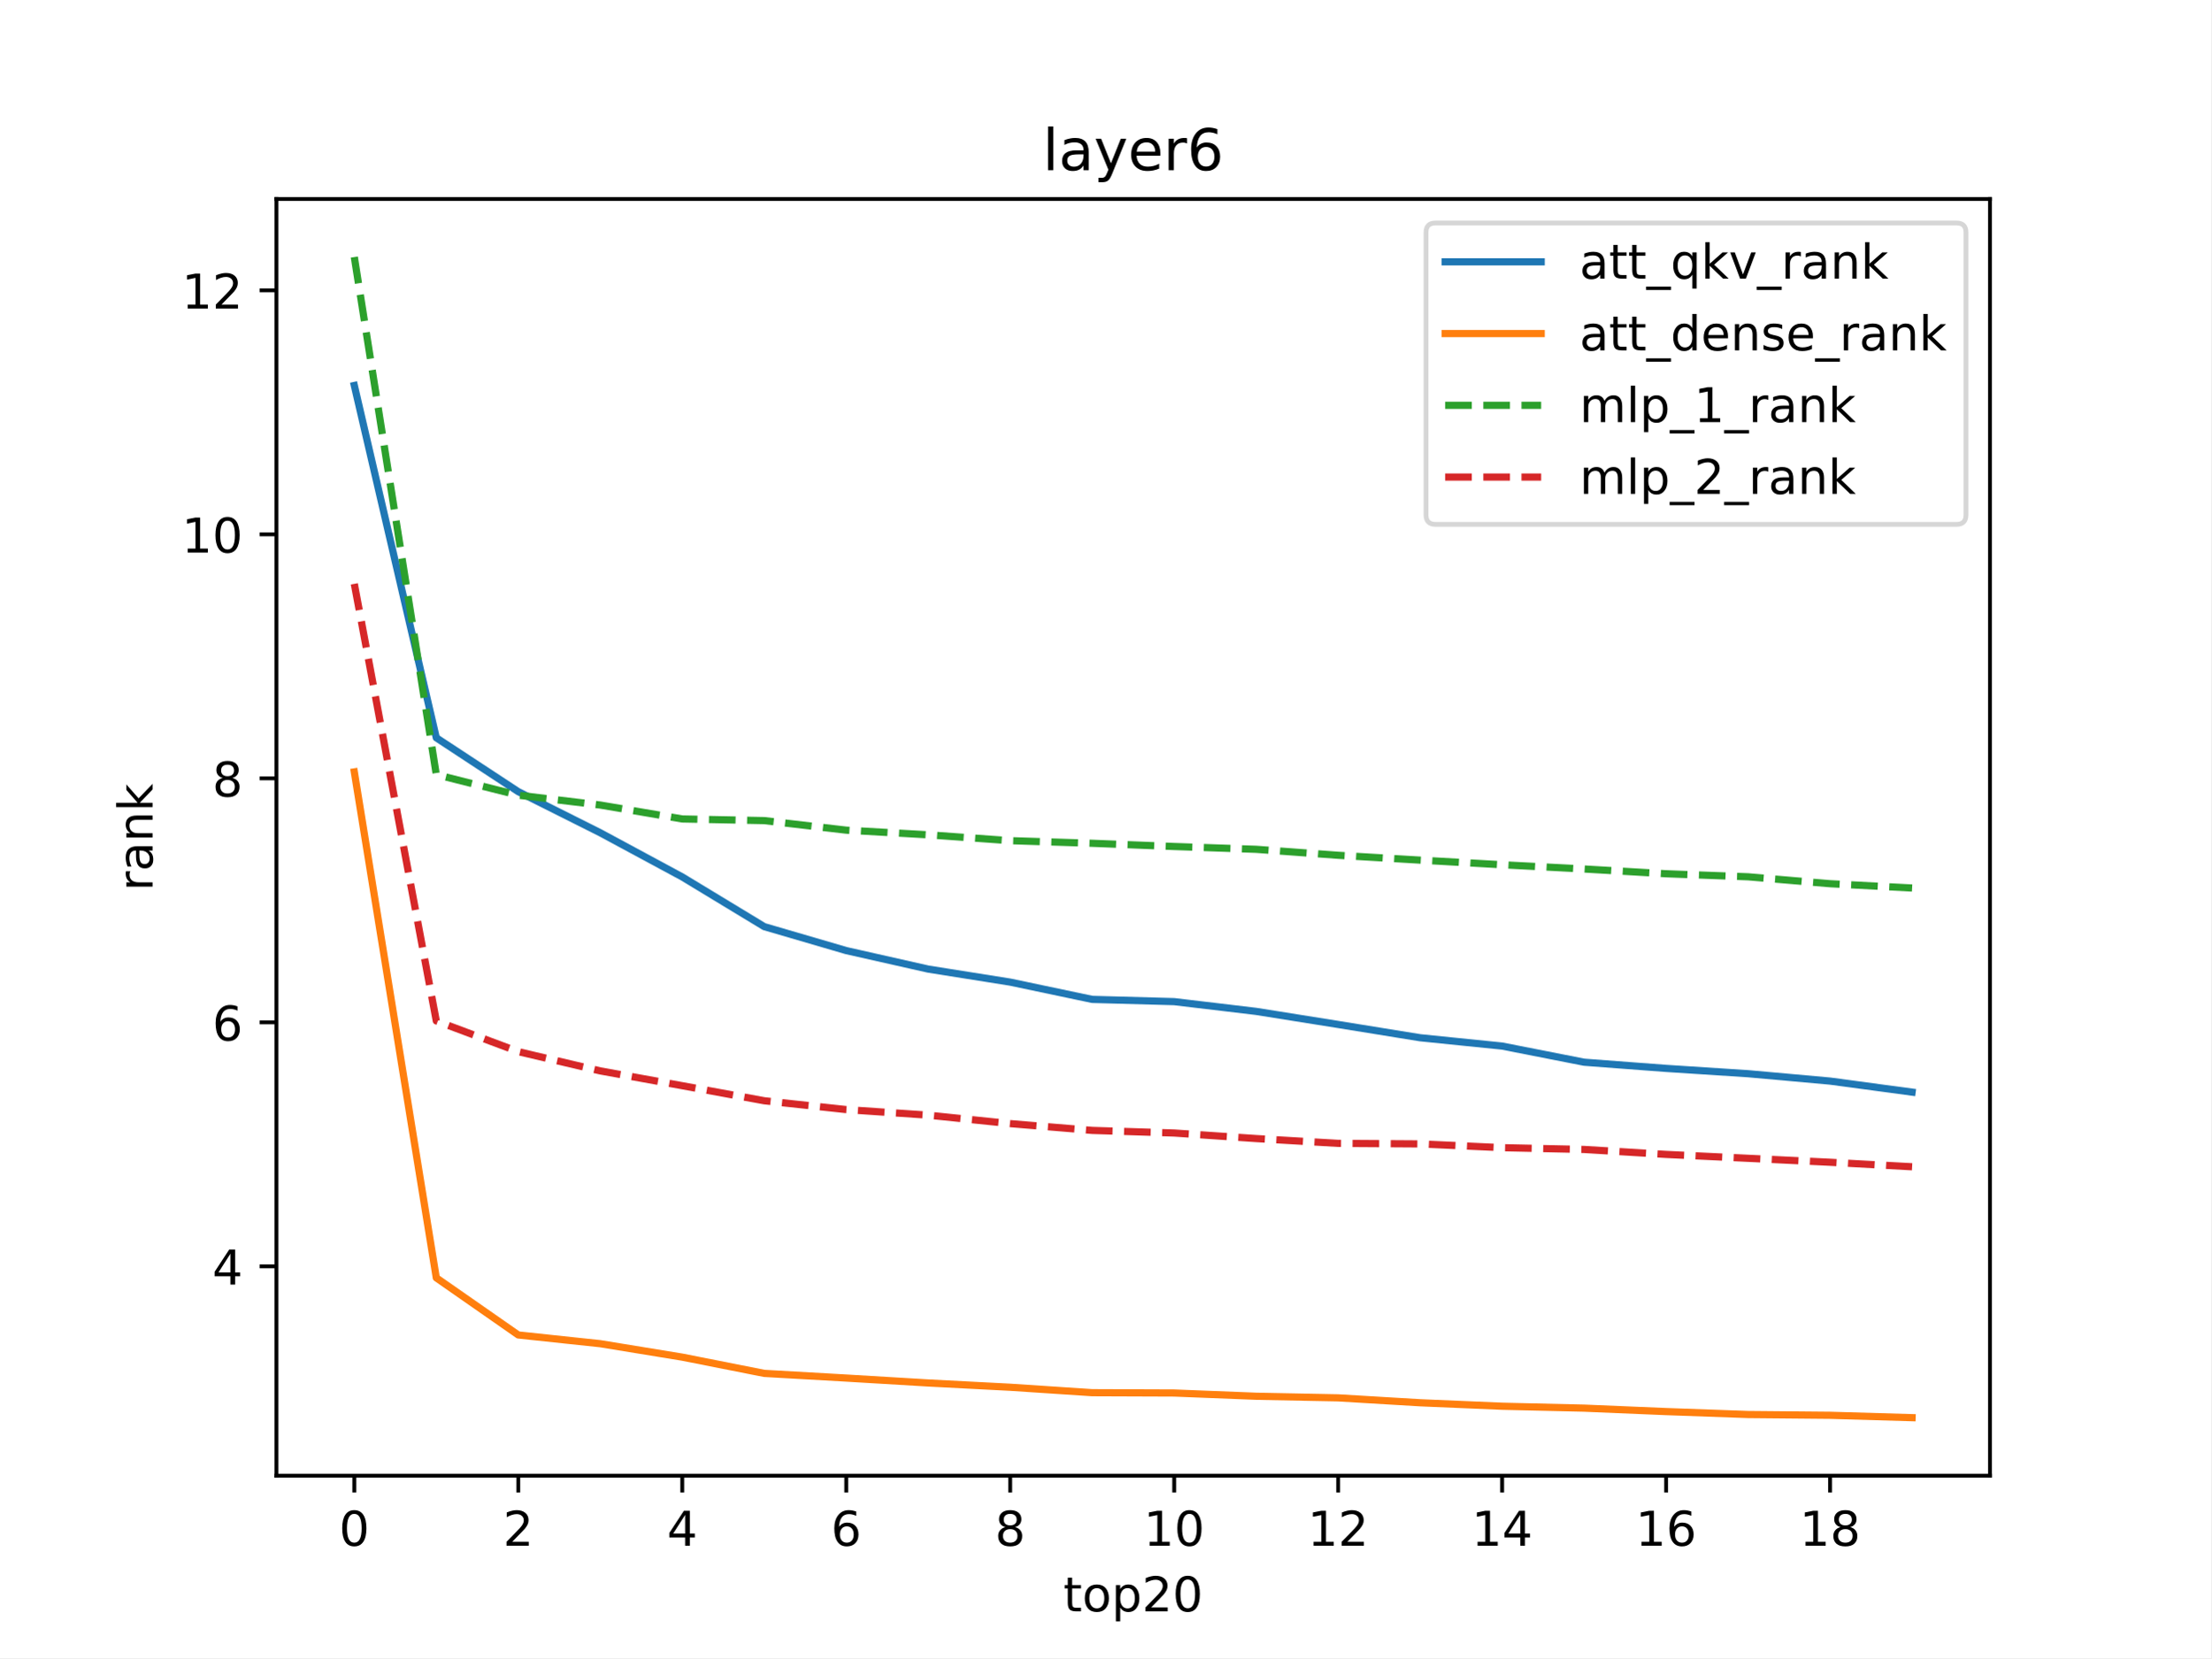
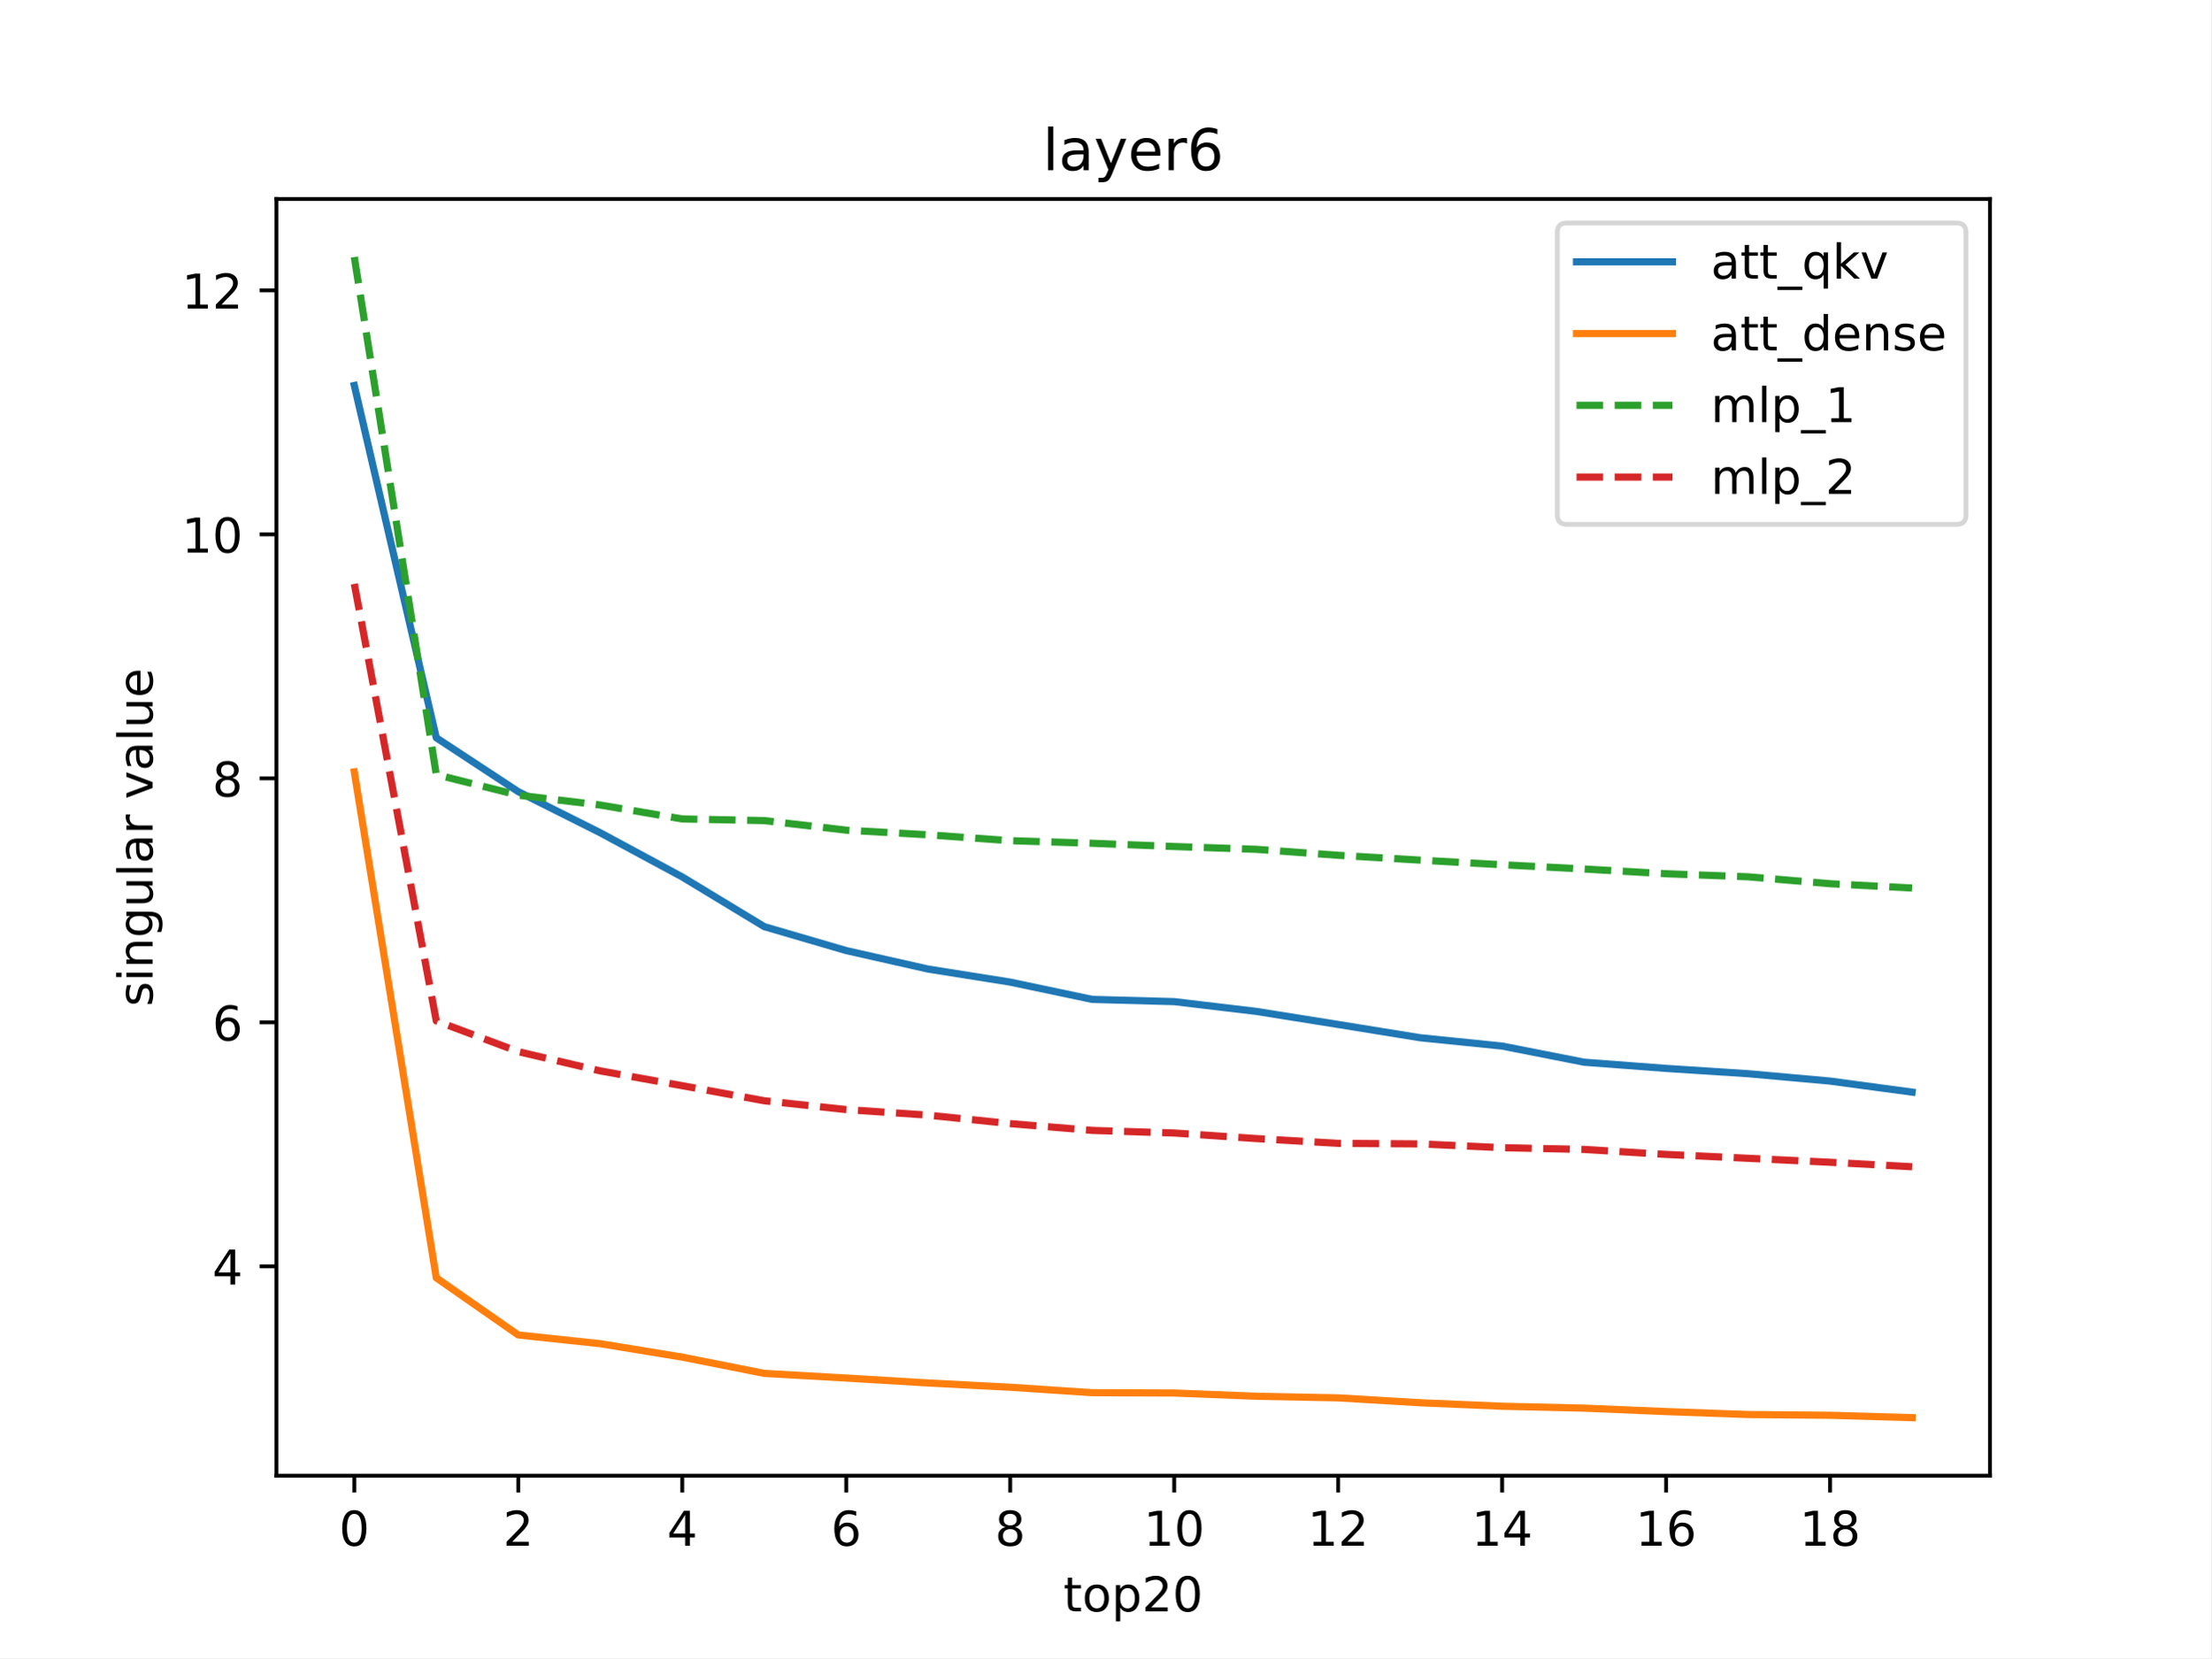
<svg xmlns="http://www.w3.org/2000/svg" xmlns:xlink="http://www.w3.org/1999/xlink" width="460.8pt" height="345.6pt" viewBox="0 0 460.8 345.6" version="1.1">
  <defs>
    <style type="text/css">*{stroke-linejoin: round; stroke-linecap: butt}</style>
  </defs>
  <g id="figure_1">
    <g id="patch_1">
      <path d="M 0 345.6  L 460.8 345.6  L 460.8 0  L 0 0  z " style="fill: #ffffff" />
    </g>
    <g id="axes_1">
      <g id="patch_2">
        <path d="M 57.6 307.584  L 414.72 307.584  L 414.72 41.472  L 57.6 41.472  z " style="fill: #ffffff" />
      </g>
      <g id="matplotlib.axis_1">
        <g id="xtick_1">
          <g id="line2d_1">
            <defs>
-               <path id="m8457818953" d="M 0 0  L 0 3.5  " style="stroke: #000000; stroke-width: 0.8" />
-             </defs>
-             <g>
-               <use xlink:href="#m8457818953" x="73.833" y="307.584" style="stroke: #000000; stroke-width: 0.8" />
+               <path id="m4cf520f1e0" d="M 0 0  L 0 3.5  " style="stroke: #000000; stroke-width: 0.8" />
+             </defs>
+             <g>
+               <use xlink:href="#m4cf520f1e0" x="73.833" y="307.584" style="stroke: #000000; stroke-width: 0.8" />
            </g>
          </g>
          <g id="text_1">
            <g transform="translate(70.65148 322.1824) scale(0.1 -0.1)">
              <defs>
                <path id="DejaVuSans-30" d="M 2034 4250  Q 1547 4250 1301 3770  Q 1056 3291 1056 2328  Q 1056 1369 1301 889  Q 1547 409 2034 409  Q 2525 409 2770 889  Q 3016 1369 3016 2328  Q 3016 3291 2770 3770  Q 2525 4250 2034 4250  z M 2034 4750  Q 2819 4750 3233 4129  Q 3647 3509 3647 2328  Q 3647 1150 3233 529  Q 2819 -91 2034 -91  Q 1250 -91 836 529  Q 422 1150 422 2328  Q 422 3509 836 4129  Q 1250 4750 2034 4750  z " transform="scale(0.015625)" />
              </defs>
              <use xlink:href="#DejaVuSans-30" />
            </g>
          </g>
        </g>
        <g id="xtick_2">
          <g id="line2d_2">
            <g>
-               <use xlink:href="#m8457818953" x="108.007" y="307.584" style="stroke: #000000; stroke-width: 0.8" />
+               <use xlink:href="#m4cf520f1e0" x="108.007" y="307.584" style="stroke: #000000; stroke-width: 0.8" />
            </g>
          </g>
          <g id="text_2">
            <g transform="translate(104.8256 322.1824) scale(0.1 -0.1)">
              <defs>
                <path id="DejaVuSans-32" d="M 1228 531  L 3431 531  L 3431 0  L 469 0  L 469 531  Q 828 903 1448 1529  Q 2069 2156 2228 2338  Q 2531 2678 2651 2914  Q 2772 3150 2772 3378  Q 2772 3750 2511 3984  Q 2250 4219 1831 4219  Q 1534 4219 1204 4116  Q 875 4013 500 3803  L 500 4441  Q 881 4594 1212 4672  Q 1544 4750 1819 4750  Q 2544 4750 2975 4387  Q 3406 4025 3406 3419  Q 3406 3131 3298 2873  Q 3191 2616 2906 2266  Q 2828 2175 2409 1742  Q 1991 1309 1228 531  z " transform="scale(0.015625)" />
              </defs>
              <use xlink:href="#DejaVuSans-32" />
            </g>
          </g>
        </g>
        <g id="xtick_3">
          <g id="line2d_3">
            <g>
-               <use xlink:href="#m8457818953" x="142.181" y="307.584" style="stroke: #000000; stroke-width: 0.8" />
+               <use xlink:href="#m4cf520f1e0" x="142.181" y="307.584" style="stroke: #000000; stroke-width: 0.8" />
            </g>
          </g>
          <g id="text_3">
            <g transform="translate(138.9998 322.1824) scale(0.1 -0.1)">
              <defs>
                <path id="DejaVuSans-34" d="M 2419 4116  L 825 1625  L 2419 1625  L 2419 4116  z M 2253 4666  L 3047 4666  L 3047 1625  L 3713 1625  L 3713 1100  L 3047 1100  L 3047 0  L 2419 0  L 2419 1100  L 313 1100  L 313 1709  L 2253 4666  z " transform="scale(0.015625)" />
              </defs>
              <use xlink:href="#DejaVuSans-34" />
            </g>
          </g>
        </g>
        <g id="xtick_4">
          <g id="line2d_4">
            <g>
-               <use xlink:href="#m8457818953" x="176.355" y="307.584" style="stroke: #000000; stroke-width: 0.8" />
+               <use xlink:href="#m4cf520f1e0" x="176.355" y="307.584" style="stroke: #000000; stroke-width: 0.8" />
            </g>
          </g>
          <g id="text_4">
            <g transform="translate(173.174 322.1824) scale(0.1 -0.1)">
              <defs>
                <path id="DejaVuSans-36" d="M 2113 2584  Q 1688 2584 1439 2293  Q 1191 2003 1191 1497  Q 1191 994 1439 701  Q 1688 409 2113 409  Q 2538 409 2786 701  Q 3034 994 3034 1497  Q 3034 2003 2786 2293  Q 2538 2584 2113 2584  z M 3366 4563  L 3366 3988  Q 3128 4100 2886 4159  Q 2644 4219 2406 4219  Q 1781 4219 1451 3797  Q 1122 3375 1075 2522  Q 1259 2794 1537 2939  Q 1816 3084 2150 3084  Q 2853 3084 3261 2657  Q 3669 2231 3669 1497  Q 3669 778 3244 343  Q 2819 -91 2113 -91  Q 1303 -91 875 529  Q 447 1150 447 2328  Q 447 3434 972 4092  Q 1497 4750 2381 4750  Q 2619 4750 2861 4703  Q 3103 4656 3366 4563  z " transform="scale(0.015625)" />
              </defs>
              <use xlink:href="#DejaVuSans-36" />
            </g>
          </g>
        </g>
        <g id="xtick_5">
          <g id="line2d_5">
            <g>
-               <use xlink:href="#m8457818953" x="210.529" y="307.584" style="stroke: #000000; stroke-width: 0.8" />
+               <use xlink:href="#m4cf520f1e0" x="210.529" y="307.584" style="stroke: #000000; stroke-width: 0.8" />
            </g>
          </g>
          <g id="text_5">
            <g transform="translate(207.3481 322.1824) scale(0.1 -0.1)">
              <defs>
                <path id="DejaVuSans-38" d="M 2034 2216  Q 1584 2216 1326 1975  Q 1069 1734 1069 1313  Q 1069 891 1326 650  Q 1584 409 2034 409  Q 2484 409 2743 651  Q 3003 894 3003 1313  Q 3003 1734 2745 1975  Q 2488 2216 2034 2216  z M 1403 2484  Q 997 2584 770 2862  Q 544 3141 544 3541  Q 544 4100 942 4425  Q 1341 4750 2034 4750  Q 2731 4750 3128 4425  Q 3525 4100 3525 3541  Q 3525 3141 3298 2862  Q 3072 2584 2669 2484  Q 3125 2378 3379 2068  Q 3634 1759 3634 1313  Q 3634 634 3220 271  Q 2806 -91 2034 -91  Q 1263 -91 848 271  Q 434 634 434 1313  Q 434 1759 690 2068  Q 947 2378 1403 2484  z M 1172 3481  Q 1172 3119 1398 2916  Q 1625 2713 2034 2713  Q 2441 2713 2670 2916  Q 2900 3119 2900 3481  Q 2900 3844 2670 4047  Q 2441 4250 2034 4250  Q 1625 4250 1398 4047  Q 1172 3844 1172 3481  z " transform="scale(0.015625)" />
              </defs>
              <use xlink:href="#DejaVuSans-38" />
            </g>
          </g>
        </g>
        <g id="xtick_6">
          <g id="line2d_6">
            <g>
-               <use xlink:href="#m8457818953" x="244.704" y="307.584" style="stroke: #000000; stroke-width: 0.8" />
+               <use xlink:href="#m4cf520f1e0" x="244.704" y="307.584" style="stroke: #000000; stroke-width: 0.8" />
            </g>
          </g>
          <g id="text_6">
            <g transform="translate(238.341 322.1824) scale(0.1 -0.1)">
              <defs>
                <path id="DejaVuSans-31" d="M 794 531  L 1825 531  L 1825 4091  L 703 3866  L 703 4441  L 1819 4666  L 2450 4666  L 2450 531  L 3481 531  L 3481 0  L 794 0  L 794 531  z " transform="scale(0.015625)" />
              </defs>
              <use xlink:href="#DejaVuSans-31" />
              <use xlink:href="#DejaVuSans-30" x="63.623" />
            </g>
          </g>
        </g>
        <g id="xtick_7">
          <g id="line2d_7">
            <g>
-               <use xlink:href="#m8457818953" x="278.878" y="307.584" style="stroke: #000000; stroke-width: 0.8" />
+               <use xlink:href="#m4cf520f1e0" x="278.878" y="307.584" style="stroke: #000000; stroke-width: 0.8" />
            </g>
          </g>
          <g id="text_7">
            <g transform="translate(272.5152 322.1824) scale(0.1 -0.1)">
              <use xlink:href="#DejaVuSans-31" />
              <use xlink:href="#DejaVuSans-32" x="63.623" />
            </g>
          </g>
        </g>
        <g id="xtick_8">
          <g id="line2d_8">
            <g>
-               <use xlink:href="#m8457818953" x="313.052" y="307.584" style="stroke: #000000; stroke-width: 0.8" />
+               <use xlink:href="#m4cf520f1e0" x="313.052" y="307.584" style="stroke: #000000; stroke-width: 0.8" />
            </g>
          </g>
          <g id="text_8">
            <g transform="translate(306.6894 322.1824) scale(0.1 -0.1)">
              <use xlink:href="#DejaVuSans-31" />
              <use xlink:href="#DejaVuSans-34" x="63.623" />
            </g>
          </g>
        </g>
        <g id="xtick_9">
          <g id="line2d_9">
            <g>
-               <use xlink:href="#m8457818953" x="347.226" y="307.584" style="stroke: #000000; stroke-width: 0.8" />
+               <use xlink:href="#m4cf520f1e0" x="347.226" y="307.584" style="stroke: #000000; stroke-width: 0.8" />
            </g>
          </g>
          <g id="text_9">
            <g transform="translate(340.8635 322.1824) scale(0.1 -0.1)">
              <use xlink:href="#DejaVuSans-31" />
              <use xlink:href="#DejaVuSans-36" x="63.623" />
            </g>
          </g>
        </g>
        <g id="xtick_10">
          <g id="line2d_10">
            <g>
-               <use xlink:href="#m8457818953" x="381.4" y="307.584" style="stroke: #000000; stroke-width: 0.8" />
+               <use xlink:href="#m4cf520f1e0" x="381.4" y="307.584" style="stroke: #000000; stroke-width: 0.8" />
            </g>
          </g>
          <g id="text_10">
            <g transform="translate(375.0377 322.1824) scale(0.1 -0.1)">
              <use xlink:href="#DejaVuSans-31" />
              <use xlink:href="#DejaVuSans-38" x="63.623" />
            </g>
          </g>
        </g>
        <g id="text_11">
          <g transform="translate(221.6037 335.8606) scale(0.1 -0.1)">
            <defs>
              <path id="DejaVuSans-74" d="M 1172 4494  L 1172 3500  L 2356 3500  L 2356 3053  L 1172 3053  L 1172 1153  Q 1172 725 1289 603  Q 1406 481 1766 481  L 2356 481  L 2356 0  L 1766 0  Q 1100 0 847 248  Q 594 497 594 1153  L 594 3053  L 172 3053  L 172 3500  L 594 3500  L 594 4494  L 1172 4494  z " transform="scale(0.015625)" />
              <path id="DejaVuSans-6f" d="M 1959 3097  Q 1497 3097 1228 2736  Q 959 2375 959 1747  Q 959 1119 1226 758  Q 1494 397 1959 397  Q 2419 397 2687 759  Q 2956 1122 2956 1747  Q 2956 2369 2687 2733  Q 2419 3097 1959 3097  z M 1959 3584  Q 2709 3584 3137 3096  Q 3566 2609 3566 1747  Q 3566 888 3137 398  Q 2709 -91 1959 -91  Q 1206 -91 779 398  Q 353 888 353 1747  Q 353 2609 779 3096  Q 1206 3584 1959 3584  z " transform="scale(0.015625)" />
              <path id="DejaVuSans-70" d="M 1159 525  L 1159 -1331  L 581 -1331  L 581 3500  L 1159 3500  L 1159 2969  Q 1341 3281 1617 3432  Q 1894 3584 2278 3584  Q 2916 3584 3314 3078  Q 3713 2572 3713 1747  Q 3713 922 3314 415  Q 2916 -91 2278 -91  Q 1894 -91 1617 61  Q 1341 213 1159 525  z M 3116 1747  Q 3116 2381 2855 2742  Q 2594 3103 2138 3103  Q 1681 3103 1420 2742  Q 1159 2381 1159 1747  Q 1159 1113 1420 752  Q 1681 391 2138 391  Q 2594 391 2855 752  Q 3116 1113 3116 1747  z " transform="scale(0.015625)" />
            </defs>
            <use xlink:href="#DejaVuSans-74" />
            <use xlink:href="#DejaVuSans-6f" x="39.209" />
            <use xlink:href="#DejaVuSans-70" x="100.391" />
            <use xlink:href="#DejaVuSans-32" x="163.867" />
            <use xlink:href="#DejaVuSans-30" x="227.49" />
          </g>
        </g>
      </g>
      <g id="matplotlib.axis_2">
        <g id="ytick_1">
          <g id="line2d_11">
            <defs>
-               <path id="mca200df42f" d="M 0 0  L -3.5 0  " style="stroke: #000000; stroke-width: 0.8" />
-             </defs>
-             <g>
-               <use xlink:href="#mca200df42f" x="57.6" y="263.947" style="stroke: #000000; stroke-width: 0.8" />
+               <path id="mdbc7b0d6ab" d="M 0 0  L -3.5 0  " style="stroke: #000000; stroke-width: 0.8" />
+             </defs>
+             <g>
+               <use xlink:href="#mdbc7b0d6ab" x="57.6" y="263.947" style="stroke: #000000; stroke-width: 0.8" />
            </g>
          </g>
          <g id="text_12">
            <g transform="translate(44.2375 267.7458) scale(0.1 -0.1)">
              <use xlink:href="#DejaVuSans-34" />
            </g>
          </g>
        </g>
        <g id="ytick_2">
          <g id="line2d_12">
            <g>
-               <use xlink:href="#mca200df42f" x="57.6" y="213.087" style="stroke: #000000; stroke-width: 0.8" />
+               <use xlink:href="#mdbc7b0d6ab" x="57.6" y="213.087" style="stroke: #000000; stroke-width: 0.8" />
            </g>
          </g>
          <g id="text_13">
            <g transform="translate(44.2375 216.8863) scale(0.1 -0.1)">
              <use xlink:href="#DejaVuSans-36" />
            </g>
          </g>
        </g>
        <g id="ytick_3">
          <g id="line2d_13">
            <g>
-               <use xlink:href="#mca200df42f" x="57.6" y="162.228" style="stroke: #000000; stroke-width: 0.8" />
+               <use xlink:href="#mdbc7b0d6ab" x="57.6" y="162.228" style="stroke: #000000; stroke-width: 0.8" />
            </g>
          </g>
          <g id="text_14">
            <g transform="translate(44.2375 166.0268) scale(0.1 -0.1)">
              <use xlink:href="#DejaVuSans-38" />
            </g>
          </g>
        </g>
        <g id="ytick_4">
          <g id="line2d_14">
            <g>
-               <use xlink:href="#mca200df42f" x="57.6" y="111.368" style="stroke: #000000; stroke-width: 0.8" />
+               <use xlink:href="#mdbc7b0d6ab" x="57.6" y="111.368" style="stroke: #000000; stroke-width: 0.8" />
            </g>
          </g>
          <g id="text_15">
            <g transform="translate(37.875 115.1673) scale(0.1 -0.1)">
              <use xlink:href="#DejaVuSans-31" />
              <use xlink:href="#DejaVuSans-30" x="63.623" />
            </g>
          </g>
        </g>
        <g id="ytick_5">
          <g id="line2d_15">
            <g>
-               <use xlink:href="#mca200df42f" x="57.6" y="60.509" style="stroke: #000000; stroke-width: 0.8" />
+               <use xlink:href="#mdbc7b0d6ab" x="57.6" y="60.509" style="stroke: #000000; stroke-width: 0.8" />
            </g>
          </g>
          <g id="text_16">
            <g transform="translate(37.875 64.30788) scale(0.1 -0.1)">
              <use xlink:href="#DejaVuSans-31" />
              <use xlink:href="#DejaVuSans-32" x="63.623" />
            </g>
          </g>
        </g>
        <g id="text_17">
-           <g transform="translate(31.79531 185.7116) rotate(-90) scale(0.1 -0.1)">
-             <defs>
+           <g transform="translate(31.79531 209.7889) rotate(-90) scale(0.1 -0.1)">
+             <defs>
+               <path id="DejaVuSans-73" d="M 2834 3397  L 2834 2853  Q 2591 2978 2328 3040  Q 2066 3103 1784 3103  Q 1356 3103 1142 2972  Q 928 2841 928 2578  Q 928 2378 1081 2264  Q 1234 2150 1697 2047  L 1894 2003  Q 2506 1872 2764 1633  Q 3022 1394 3022 966  Q 3022 478 2636 193  Q 2250 -91 1575 -91  Q 1294 -91 989 -36  Q 684 19 347 128  L 347 722  Q 666 556 975 473  Q 1284 391 1588 391  Q 1994 391 2212 530  Q 2431 669 2431 922  Q 2431 1156 2273 1281  Q 2116 1406 1581 1522  L 1381 1569  Q 847 1681 609 1914  Q 372 2147 372 2553  Q 372 3047 722 3315  Q 1072 3584 1716 3584  Q 2034 3584 2315 3537  Q 2597 3491 2834 3397  z " transform="scale(0.015625)" />
+               <path id="DejaVuSans-69" d="M 603 3500  L 1178 3500  L 1178 0  L 603 0  L 603 3500  z M 603 4863  L 1178 4863  L 1178 4134  L 603 4134  L 603 4863  z " transform="scale(0.015625)" />
+               <path id="DejaVuSans-6e" d="M 3513 2113  L 3513 0  L 2938 0  L 2938 2094  Q 2938 2591 2744 2837  Q 2550 3084 2163 3084  Q 1697 3084 1428 2787  Q 1159 2491 1159 1978  L 1159 0  L 581 0  L 581 3500  L 1159 3500  L 1159 2956  Q 1366 3272 1645 3428  Q 1925 3584 2291 3584  Q 2894 3584 3203 3211  Q 3513 2838 3513 2113  z " transform="scale(0.015625)" />
+               <path id="DejaVuSans-67" d="M 2906 1791  Q 2906 2416 2648 2759  Q 2391 3103 1925 3103  Q 1463 3103 1205 2759  Q 947 2416 947 1791  Q 947 1169 1205 825  Q 1463 481 1925 481  Q 2391 481 2648 825  Q 2906 1169 2906 1791  z M 3481 434  Q 3481 -459 3084 -895  Q 2688 -1331 1869 -1331  Q 1566 -1331 1297 -1286  Q 1028 -1241 775 -1147  L 775 -588  Q 1028 -725 1275 -790  Q 1522 -856 1778 -856  Q 2344 -856 2625 -561  Q 2906 -266 2906 331  L 2906 616  Q 2728 306 2450 153  Q 2172 0 1784 0  Q 1141 0 747 490  Q 353 981 353 1791  Q 353 2603 747 3093  Q 1141 3584 1784 3584  Q 2172 3584 2450 3431  Q 2728 3278 2906 2969  L 2906 3500  L 3481 3500  L 3481 434  z " transform="scale(0.015625)" />
+               <path id="DejaVuSans-75" d="M 544 1381  L 544 3500  L 1119 3500  L 1119 1403  Q 1119 906 1312 657  Q 1506 409 1894 409  Q 2359 409 2629 706  Q 2900 1003 2900 1516  L 2900 3500  L 3475 3500  L 3475 0  L 2900 0  L 2900 538  Q 2691 219 2414 64  Q 2138 -91 1772 -91  Q 1169 -91 856 284  Q 544 659 544 1381  z M 1991 3584  L 1991 3584  z " transform="scale(0.015625)" />
+               <path id="DejaVuSans-6c" d="M 603 4863  L 1178 4863  L 1178 0  L 603 0  L 603 4863  z " transform="scale(0.015625)" />
+               <path id="DejaVuSans-61" d="M 2194 1759  Q 1497 1759 1228 1600  Q 959 1441 959 1056  Q 959 750 1161 570  Q 1363 391 1709 391  Q 2188 391 2477 730  Q 2766 1069 2766 1631  L 2766 1759  L 2194 1759  z M 3341 1997  L 3341 0  L 2766 0  L 2766 531  Q 2569 213 2275 61  Q 1981 -91 1556 -91  Q 1019 -91 701 211  Q 384 513 384 1019  Q 384 1609 779 1909  Q 1175 2209 1959 2209  L 2766 2209  L 2766 2266  Q 2766 2663 2505 2880  Q 2244 3097 1772 3097  Q 1472 3097 1187 3025  Q 903 2953 641 2809  L 641 3341  Q 956 3463 1253 3523  Q 1550 3584 1831 3584  Q 2591 3584 2966 3190  Q 3341 2797 3341 1997  z " transform="scale(0.015625)" />
              <path id="DejaVuSans-72" d="M 2631 2963  Q 2534 3019 2420 3045  Q 2306 3072 2169 3072  Q 1681 3072 1420 2755  Q 1159 2438 1159 1844  L 1159 0  L 581 0  L 581 3500  L 1159 3500  L 1159 2956  Q 1341 3275 1631 3429  Q 1922 3584 2338 3584  Q 2397 3584 2469 3576  Q 2541 3569 2628 3553  L 2631 2963  z " transform="scale(0.015625)" />
-               <path id="DejaVuSans-61" d="M 2194 1759  Q 1497 1759 1228 1600  Q 959 1441 959 1056  Q 959 750 1161 570  Q 1363 391 1709 391  Q 2188 391 2477 730  Q 2766 1069 2766 1631  L 2766 1759  L 2194 1759  z M 3341 1997  L 3341 0  L 2766 0  L 2766 531  Q 2569 213 2275 61  Q 1981 -91 1556 -91  Q 1019 -91 701 211  Q 384 513 384 1019  Q 384 1609 779 1909  Q 1175 2209 1959 2209  L 2766 2209  L 2766 2266  Q 2766 2663 2505 2880  Q 2244 3097 1772 3097  Q 1472 3097 1187 3025  Q 903 2953 641 2809  L 641 3341  Q 956 3463 1253 3523  Q 1550 3584 1831 3584  Q 2591 3584 2966 3190  Q 3341 2797 3341 1997  z " transform="scale(0.015625)" />
-               <path id="DejaVuSans-6e" d="M 3513 2113  L 3513 0  L 2938 0  L 2938 2094  Q 2938 2591 2744 2837  Q 2550 3084 2163 3084  Q 1697 3084 1428 2787  Q 1159 2491 1159 1978  L 1159 0  L 581 0  L 581 3500  L 1159 3500  L 1159 2956  Q 1366 3272 1645 3428  Q 1925 3584 2291 3584  Q 2894 3584 3203 3211  Q 3513 2838 3513 2113  z " transform="scale(0.015625)" />
-               <path id="DejaVuSans-6b" d="M 581 4863  L 1159 4863  L 1159 1991  L 2875 3500  L 3609 3500  L 1753 1863  L 3688 0  L 2938 0  L 1159 1709  L 1159 0  L 581 0  L 581 4863  z " transform="scale(0.015625)" />
-             </defs>
-             <use xlink:href="#DejaVuSans-72" />
-             <use xlink:href="#DejaVuSans-61" x="41.113" />
-             <use xlink:href="#DejaVuSans-6e" x="102.393" />
-             <use xlink:href="#DejaVuSans-6b" x="165.771" />
+               <path id="DejaVuSans-20" transform="scale(0.015625)" />
+               <path id="DejaVuSans-76" d="M 191 3500  L 800 3500  L 1894 563  L 2988 3500  L 3597 3500  L 2284 0  L 1503 0  L 191 3500  z " transform="scale(0.015625)" />
+               <path id="DejaVuSans-65" d="M 3597 1894  L 3597 1613  L 953 1613  Q 991 1019 1311 708  Q 1631 397 2203 397  Q 2534 397 2845 478  Q 3156 559 3463 722  L 3463 178  Q 3153 47 2828 -22  Q 2503 -91 2169 -91  Q 1331 -91 842 396  Q 353 884 353 1716  Q 353 2575 817 3079  Q 1281 3584 2069 3584  Q 2775 3584 3186 3129  Q 3597 2675 3597 1894  z M 3022 2063  Q 3016 2534 2758 2815  Q 2500 3097 2075 3097  Q 1594 3097 1305 2825  Q 1016 2553 972 2059  L 3022 2063  z " transform="scale(0.015625)" />
+             </defs>
+             <use xlink:href="#DejaVuSans-73" />
+             <use xlink:href="#DejaVuSans-69" x="52.1" />
+             <use xlink:href="#DejaVuSans-6e" x="79.883" />
+             <use xlink:href="#DejaVuSans-67" x="143.262" />
+             <use xlink:href="#DejaVuSans-75" x="206.738" />
+             <use xlink:href="#DejaVuSans-6c" x="270.117" />
+             <use xlink:href="#DejaVuSans-61" x="297.9" />
+             <use xlink:href="#DejaVuSans-72" x="359.18" />
+             <use xlink:href="#DejaVuSans-20" x="400.293" />
+             <use xlink:href="#DejaVuSans-76" x="432.08" />
+             <use xlink:href="#DejaVuSans-61" x="491.26" />
+             <use xlink:href="#DejaVuSans-6c" x="552.539" />
+             <use xlink:href="#DejaVuSans-75" x="580.322" />
+             <use xlink:href="#DejaVuSans-65" x="643.701" />
          </g>
        </g>
      </g>
      <g id="line2d_16">
-         <path d="M 73.833 80.341  L 90.92 153.777  L 108.007 165.007  L 125.094 173.574  L 142.181 182.784  L 159.268 193.14  L 176.355 198.134  L 193.442 201.989  L 210.529 204.704  L 227.616 208.306  L 244.704 208.772  L 261.791 210.807  L 278.878 213.535  L 295.965 216.301  L 313.052 218.037  L 330.139 221.4  L 347.226 222.691  L 364.313 223.796  L 381.4 225.333  L 398.487 227.64  " clip-path="url(#pfb1c370d90)" style="fill: none; stroke: #1f77b4; stroke-width: 1.5; stroke-linecap: square" />
+         <path d="M 73.833 80.341  L 90.92 153.777  L 108.007 165.007  L 125.094 173.574  L 142.181 182.784  L 159.268 193.14  L 176.355 198.134  L 193.442 201.989  L 210.529 204.704  L 227.616 208.306  L 244.704 208.772  L 261.791 210.807  L 278.878 213.535  L 295.965 216.301  L 313.052 218.037  L 330.139 221.4  L 347.226 222.691  L 364.313 223.796  L 381.4 225.333  L 398.487 227.64  " clip-path="url(#p7f628b6960)" style="fill: none; stroke: #1f77b4; stroke-width: 1.5; stroke-linecap: square" />
      </g>
      <g id="line2d_17">
-         <path d="M 73.833 160.888  L 90.92 266.342  L 108.007 278.251  L 125.094 280.073  L 142.181 282.872  L 159.268 286.26  L 176.355 287.232  L 193.442 288.258  L 210.529 289.146  L 227.616 290.282  L 244.704 290.347  L 261.791 291.024  L 278.878 291.36  L 295.965 292.382  L 313.052 293.108  L 330.139 293.502  L 347.226 294.221  L 364.313 294.833  L 381.4 294.992  L 398.487 295.488  " clip-path="url(#pfb1c370d90)" style="fill: none; stroke: #ff7f0e; stroke-width: 1.5; stroke-linecap: square" />
+         <path d="M 73.833 160.888  L 90.92 266.342  L 108.007 278.251  L 125.094 280.073  L 142.181 282.872  L 159.268 286.26  L 176.355 287.232  L 193.442 288.258  L 210.529 289.146  L 227.616 290.282  L 244.704 290.347  L 261.791 291.024  L 278.878 291.36  L 295.965 292.382  L 313.052 293.108  L 330.139 293.502  L 347.226 294.221  L 364.313 294.833  L 381.4 294.992  L 398.487 295.488  " clip-path="url(#p7f628b6960)" style="fill: none; stroke: #ff7f0e; stroke-width: 1.5; stroke-linecap: square" />
      </g>
      <g id="line2d_18">
-         <path d="M 73.833 53.568  L 90.92 161.453  L 108.007 165.739  L 125.094 167.792  L 142.181 170.696  L 159.268 171.037  L 176.355 173.03  L 193.442 174  L 210.529 175.22  L 227.616 175.766  L 244.704 176.437  L 261.791 177.021  L 278.878 178.268  L 295.965 179.277  L 313.052 180.242  L 330.139 181.123  L 347.226 182.118  L 364.313 182.752  L 381.4 184.194  L 398.487 185.089  " clip-path="url(#pfb1c370d90)" style="fill: none; stroke-dasharray: 5.55,2.4; stroke-dashoffset: 0; stroke: #2ca02c; stroke-width: 1.5" />
+         <path d="M 73.833 53.568  L 90.92 161.453  L 108.007 165.739  L 125.094 167.792  L 142.181 170.696  L 159.268 171.037  L 176.355 173.03  L 193.442 174  L 210.529 175.22  L 227.616 175.766  L 244.704 176.437  L 261.791 177.021  L 278.878 178.268  L 295.965 179.277  L 313.052 180.242  L 330.139 181.123  L 347.226 182.118  L 364.313 182.752  L 381.4 184.194  L 398.487 185.089  " clip-path="url(#p7f628b6960)" style="fill: none; stroke-dasharray: 5.55,2.4; stroke-dashoffset: 0; stroke: #2ca02c; stroke-width: 1.5" />
      </g>
      <g id="line2d_19">
-         <path d="M 73.833 121.692  L 90.92 212.792  L 108.007 219.197  L 125.094 223.209  L 142.181 226.296  L 159.268 229.434  L 176.355 231.274  L 193.442 232.436  L 210.529 234.198  L 227.616 235.615  L 244.704 236.155  L 261.791 237.315  L 278.878 238.314  L 295.965 238.429  L 313.052 239.213  L 330.139 239.582  L 347.226 240.619  L 364.313 241.427  L 381.4 242.254  L 398.487 243.194  " clip-path="url(#pfb1c370d90)" style="fill: none; stroke-dasharray: 5.55,2.4; stroke-dashoffset: 0; stroke: #d62728; stroke-width: 1.5" />
+         <path d="M 73.833 121.692  L 90.92 212.792  L 108.007 219.197  L 125.094 223.209  L 142.181 226.296  L 159.268 229.434  L 176.355 231.274  L 193.442 232.436  L 210.529 234.198  L 227.616 235.615  L 244.704 236.155  L 261.791 237.315  L 278.878 238.314  L 295.965 238.429  L 313.052 239.213  L 330.139 239.582  L 347.226 240.619  L 364.313 241.427  L 381.4 242.254  L 398.487 243.194  " clip-path="url(#p7f628b6960)" style="fill: none; stroke-dasharray: 5.55,2.4; stroke-dashoffset: 0; stroke: #d62728; stroke-width: 1.5" />
      </g>
      <g id="patch_3">
        <path d="M 57.6 307.584  L 57.6 41.472  " style="fill: none; stroke: #000000; stroke-width: 0.8; stroke-linejoin: miter; stroke-linecap: square" />
      </g>
      <g id="patch_4">
        <path d="M 414.72 307.584  L 414.72 41.472  " style="fill: none; stroke: #000000; stroke-width: 0.8; stroke-linejoin: miter; stroke-linecap: square" />
      </g>
      <g id="patch_5">
        <path d="M 57.6 307.584  L 414.72 307.584  " style="fill: none; stroke: #000000; stroke-width: 0.8; stroke-linejoin: miter; stroke-linecap: square" />
      </g>
      <g id="patch_6">
        <path d="M 57.6 41.472  L 414.72 41.472  " style="fill: none; stroke: #000000; stroke-width: 0.8; stroke-linejoin: miter; stroke-linecap: square" />
      </g>
      <g id="text_18">
        <g transform="translate(217.2891 35.472) scale(0.12 -0.12)">
          <defs>
-             <path id="DejaVuSans-6c" d="M 603 4863  L 1178 4863  L 1178 0  L 603 0  L 603 4863  z " transform="scale(0.015625)" />
            <path id="DejaVuSans-79" d="M 2059 -325  Q 1816 -950 1584 -1140  Q 1353 -1331 966 -1331  L 506 -1331  L 506 -850  L 844 -850  Q 1081 -850 1212 -737  Q 1344 -625 1503 -206  L 1606 56  L 191 3500  L 800 3500  L 1894 763  L 2988 3500  L 3597 3500  L 2059 -325  z " transform="scale(0.015625)" />
-             <path id="DejaVuSans-65" d="M 3597 1894  L 3597 1613  L 953 1613  Q 991 1019 1311 708  Q 1631 397 2203 397  Q 2534 397 2845 478  Q 3156 559 3463 722  L 3463 178  Q 3153 47 2828 -22  Q 2503 -91 2169 -91  Q 1331 -91 842 396  Q 353 884 353 1716  Q 353 2575 817 3079  Q 1281 3584 2069 3584  Q 2775 3584 3186 3129  Q 3597 2675 3597 1894  z M 3022 2063  Q 3016 2534 2758 2815  Q 2500 3097 2075 3097  Q 1594 3097 1305 2825  Q 1016 2553 972 2059  L 3022 2063  z " transform="scale(0.015625)" />
          </defs>
          <use xlink:href="#DejaVuSans-6c" />
          <use xlink:href="#DejaVuSans-61" x="27.783" />
          <use xlink:href="#DejaVuSans-79" x="89.062" />
          <use xlink:href="#DejaVuSans-65" x="148.242" />
          <use xlink:href="#DejaVuSans-72" x="209.766" />
          <use xlink:href="#DejaVuSans-36" x="250.879" />
        </g>
      </g>
      <g id="legend_1">
        <g id="patch_7">
-           <path d="M 299.183 109.297  L 407.72 109.297  Q 409.72 109.297 409.72 107.297  L 409.72 48.472  Q 409.72 46.472 407.72 46.472  L 299.183 46.472  Q 297.183 46.472 297.183 48.472  L 297.183 107.297  Q 297.183 109.297 299.183 109.297  z " style="fill: #ffffff; opacity: 0.8; stroke: #cccccc; stroke-linejoin: miter" />
+           <path d="M 326.55 109.297  L 407.72 109.297  Q 409.72 109.297 409.72 107.297  L 409.72 48.472  Q 409.72 46.472 407.72 46.472  L 326.55 46.472  Q 324.55 46.472 324.55 48.472  L 324.55 107.297  Q 324.55 109.297 326.55 109.297  z " style="fill: #ffffff; opacity: 0.8; stroke: #cccccc; stroke-linejoin: miter" />
        </g>
        <g id="line2d_20">
-           <path d="M 301.183 54.57  L 311.183 54.57  L 321.183 54.57  " style="fill: none; stroke: #1f77b4; stroke-width: 1.5; stroke-linecap: square" />
+           <path d="M 328.55 54.57  L 338.55 54.57  L 348.55 54.57  " style="fill: none; stroke: #1f77b4; stroke-width: 1.5; stroke-linecap: square" />
        </g>
        <g id="text_19">
-           <g transform="translate(329.1825 58.07044) scale(0.1 -0.1)">
+           <g transform="translate(356.5497 58.07044) scale(0.1 -0.1)">
            <defs>
              <path id="DejaVuSans-5f" d="M 3263 -1063  L 3263 -1509  L -63 -1509  L -63 -1063  L 3263 -1063  z " transform="scale(0.015625)" />
              <path id="DejaVuSans-71" d="M 947 1747  Q 947 1113 1208 752  Q 1469 391 1925 391  Q 2381 391 2643 752  Q 2906 1113 2906 1747  Q 2906 2381 2643 2742  Q 2381 3103 1925 3103  Q 1469 3103 1208 2742  Q 947 2381 947 1747  z M 2906 525  Q 2725 213 2448 61  Q 2172 -91 1784 -91  Q 1150 -91 751 415  Q 353 922 353 1747  Q 353 2572 751 3078  Q 1150 3584 1784 3584  Q 2172 3584 2448 3432  Q 2725 3281 2906 2969  L 2906 3500  L 3481 3500  L 3481 -1331  L 2906 -1331  L 2906 525  z " transform="scale(0.015625)" />
-               <path id="DejaVuSans-76" d="M 191 3500  L 800 3500  L 1894 563  L 2988 3500  L 3597 3500  L 2284 0  L 1503 0  L 191 3500  z " transform="scale(0.015625)" />
+               <path id="DejaVuSans-6b" d="M 581 4863  L 1159 4863  L 1159 1991  L 2875 3500  L 3609 3500  L 1753 1863  L 3688 0  L 2938 0  L 1159 1709  L 1159 0  L 581 0  L 581 4863  z " transform="scale(0.015625)" />
            </defs>
            <use xlink:href="#DejaVuSans-61" />
            <use xlink:href="#DejaVuSans-74" x="61.279" />
            <use xlink:href="#DejaVuSans-74" x="100.488" />
            <use xlink:href="#DejaVuSans-5f" x="139.697" />
            <use xlink:href="#DejaVuSans-71" x="189.697" />
            <use xlink:href="#DejaVuSans-6b" x="253.174" />
            <use xlink:href="#DejaVuSans-76" x="311.084" />
-             <use xlink:href="#DejaVuSans-5f" x="370.264" />
-             <use xlink:href="#DejaVuSans-72" x="420.264" />
-             <use xlink:href="#DejaVuSans-61" x="461.377" />
-             <use xlink:href="#DejaVuSans-6e" x="522.656" />
-             <use xlink:href="#DejaVuSans-6b" x="586.035" />
          </g>
        </g>
        <g id="line2d_21">
-           <path d="M 301.183 69.527  L 311.183 69.527  L 321.183 69.527  " style="fill: none; stroke: #ff7f0e; stroke-width: 1.5; stroke-linecap: square" />
+           <path d="M 328.55 69.527  L 338.55 69.527  L 348.55 69.527  " style="fill: none; stroke: #ff7f0e; stroke-width: 1.5; stroke-linecap: square" />
        </g>
        <g id="text_20">
-           <g transform="translate(329.1825 73.02669) scale(0.1 -0.1)">
+           <g transform="translate(356.5497 73.02669) scale(0.1 -0.1)">
            <defs>
              <path id="DejaVuSans-64" d="M 2906 2969  L 2906 4863  L 3481 4863  L 3481 0  L 2906 0  L 2906 525  Q 2725 213 2448 61  Q 2172 -91 1784 -91  Q 1150 -91 751 415  Q 353 922 353 1747  Q 353 2572 751 3078  Q 1150 3584 1784 3584  Q 2172 3584 2448 3432  Q 2725 3281 2906 2969  z M 947 1747  Q 947 1113 1208 752  Q 1469 391 1925 391  Q 2381 391 2643 752  Q 2906 1113 2906 1747  Q 2906 2381 2643 2742  Q 2381 3103 1925 3103  Q 1469 3103 1208 2742  Q 947 2381 947 1747  z " transform="scale(0.015625)" />
-               <path id="DejaVuSans-73" d="M 2834 3397  L 2834 2853  Q 2591 2978 2328 3040  Q 2066 3103 1784 3103  Q 1356 3103 1142 2972  Q 928 2841 928 2578  Q 928 2378 1081 2264  Q 1234 2150 1697 2047  L 1894 2003  Q 2506 1872 2764 1633  Q 3022 1394 3022 966  Q 3022 478 2636 193  Q 2250 -91 1575 -91  Q 1294 -91 989 -36  Q 684 19 347 128  L 347 722  Q 666 556 975 473  Q 1284 391 1588 391  Q 1994 391 2212 530  Q 2431 669 2431 922  Q 2431 1156 2273 1281  Q 2116 1406 1581 1522  L 1381 1569  Q 847 1681 609 1914  Q 372 2147 372 2553  Q 372 3047 722 3315  Q 1072 3584 1716 3584  Q 2034 3584 2315 3537  Q 2597 3491 2834 3397  z " transform="scale(0.015625)" />
            </defs>
            <use xlink:href="#DejaVuSans-61" />
            <use xlink:href="#DejaVuSans-74" x="61.279" />
            <use xlink:href="#DejaVuSans-74" x="100.488" />
            <use xlink:href="#DejaVuSans-5f" x="139.697" />
            <use xlink:href="#DejaVuSans-64" x="189.697" />
            <use xlink:href="#DejaVuSans-65" x="253.174" />
            <use xlink:href="#DejaVuSans-6e" x="314.697" />
            <use xlink:href="#DejaVuSans-73" x="378.076" />
            <use xlink:href="#DejaVuSans-65" x="430.176" />
-             <use xlink:href="#DejaVuSans-5f" x="491.699" />
-             <use xlink:href="#DejaVuSans-72" x="541.699" />
-             <use xlink:href="#DejaVuSans-61" x="582.812" />
-             <use xlink:href="#DejaVuSans-6e" x="644.092" />
-             <use xlink:href="#DejaVuSans-6b" x="707.471" />
          </g>
        </g>
        <g id="line2d_22">
-           <path d="M 301.183 84.483  L 311.183 84.483  L 321.183 84.483  " style="fill: none; stroke-dasharray: 5.55,2.4; stroke-dashoffset: 0; stroke: #2ca02c; stroke-width: 1.5" />
+           <path d="M 328.55 84.483  L 338.55 84.483  L 348.55 84.483  " style="fill: none; stroke-dasharray: 5.55,2.4; stroke-dashoffset: 0; stroke: #2ca02c; stroke-width: 1.5" />
        </g>
        <g id="text_21">
-           <g transform="translate(329.1825 87.98294) scale(0.1 -0.1)">
+           <g transform="translate(356.5497 87.98294) scale(0.1 -0.1)">
            <defs>
              <path id="DejaVuSans-6d" d="M 3328 2828  Q 3544 3216 3844 3400  Q 4144 3584 4550 3584  Q 5097 3584 5394 3201  Q 5691 2819 5691 2113  L 5691 0  L 5113 0  L 5113 2094  Q 5113 2597 4934 2840  Q 4756 3084 4391 3084  Q 3944 3084 3684 2787  Q 3425 2491 3425 1978  L 3425 0  L 2847 0  L 2847 2094  Q 2847 2600 2669 2842  Q 2491 3084 2119 3084  Q 1678 3084 1418 2786  Q 1159 2488 1159 1978  L 1159 0  L 581 0  L 581 3500  L 1159 3500  L 1159 2956  Q 1356 3278 1631 3431  Q 1906 3584 2284 3584  Q 2666 3584 2933 3390  Q 3200 3197 3328 2828  z " transform="scale(0.015625)" />
            </defs>
            <use xlink:href="#DejaVuSans-6d" />
            <use xlink:href="#DejaVuSans-6c" x="97.412" />
            <use xlink:href="#DejaVuSans-70" x="125.195" />
            <use xlink:href="#DejaVuSans-5f" x="188.672" />
            <use xlink:href="#DejaVuSans-31" x="238.672" />
-             <use xlink:href="#DejaVuSans-5f" x="302.295" />
-             <use xlink:href="#DejaVuSans-72" x="352.295" />
-             <use xlink:href="#DejaVuSans-61" x="393.408" />
-             <use xlink:href="#DejaVuSans-6e" x="454.688" />
-             <use xlink:href="#DejaVuSans-6b" x="518.066" />
          </g>
        </g>
        <g id="line2d_23">
-           <path d="M 301.183 99.439  L 311.183 99.439  L 321.183 99.439  " style="fill: none; stroke-dasharray: 5.55,2.4; stroke-dashoffset: 0; stroke: #d62728; stroke-width: 1.5" />
+           <path d="M 328.55 99.439  L 338.55 99.439  L 348.55 99.439  " style="fill: none; stroke-dasharray: 5.55,2.4; stroke-dashoffset: 0; stroke: #d62728; stroke-width: 1.5" />
        </g>
        <g id="text_22">
-           <g transform="translate(329.1825 102.9392) scale(0.1 -0.1)">
+           <g transform="translate(356.5497 102.9392) scale(0.1 -0.1)">
            <use xlink:href="#DejaVuSans-6d" />
            <use xlink:href="#DejaVuSans-6c" x="97.412" />
            <use xlink:href="#DejaVuSans-70" x="125.195" />
            <use xlink:href="#DejaVuSans-5f" x="188.672" />
            <use xlink:href="#DejaVuSans-32" x="238.672" />
-             <use xlink:href="#DejaVuSans-5f" x="302.295" />
-             <use xlink:href="#DejaVuSans-72" x="352.295" />
-             <use xlink:href="#DejaVuSans-61" x="393.408" />
-             <use xlink:href="#DejaVuSans-6e" x="454.688" />
-             <use xlink:href="#DejaVuSans-6b" x="518.066" />
          </g>
        </g>
      </g>
    </g>
  </g>
  <defs>
-     <clipPath id="pfb1c370d90">
+     <clipPath id="p7f628b6960">
      <rect x="57.6" y="41.472" width="357.12" height="266.112" />
    </clipPath>
  </defs>
</svg>
